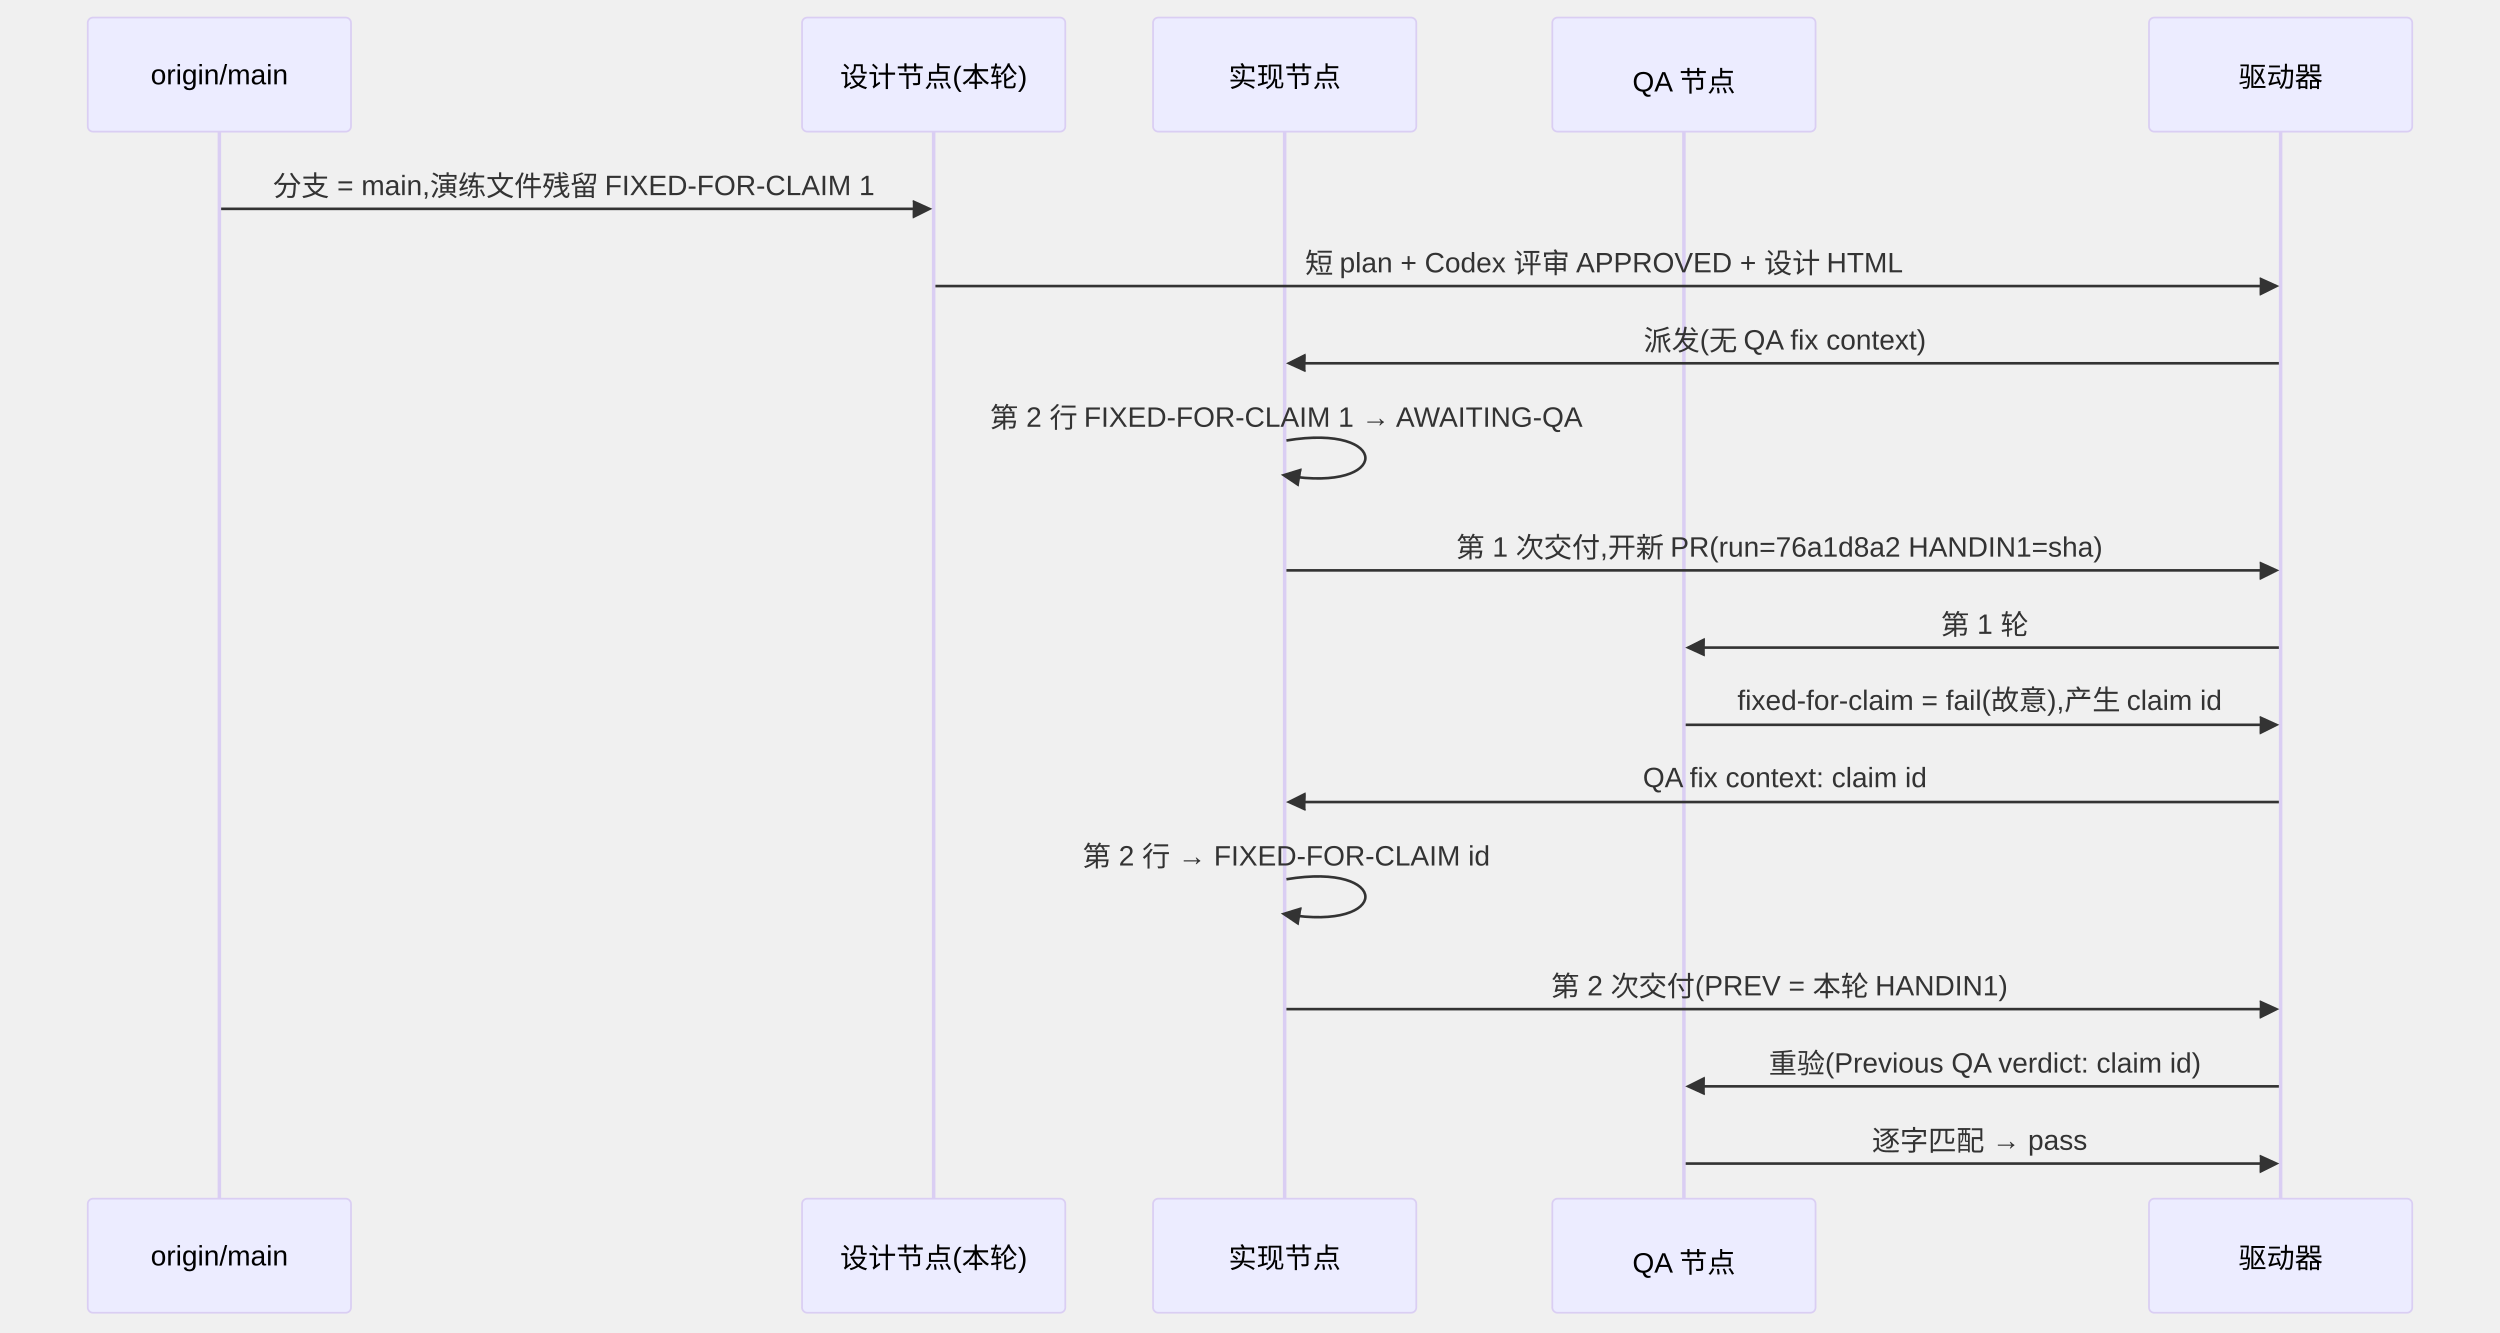
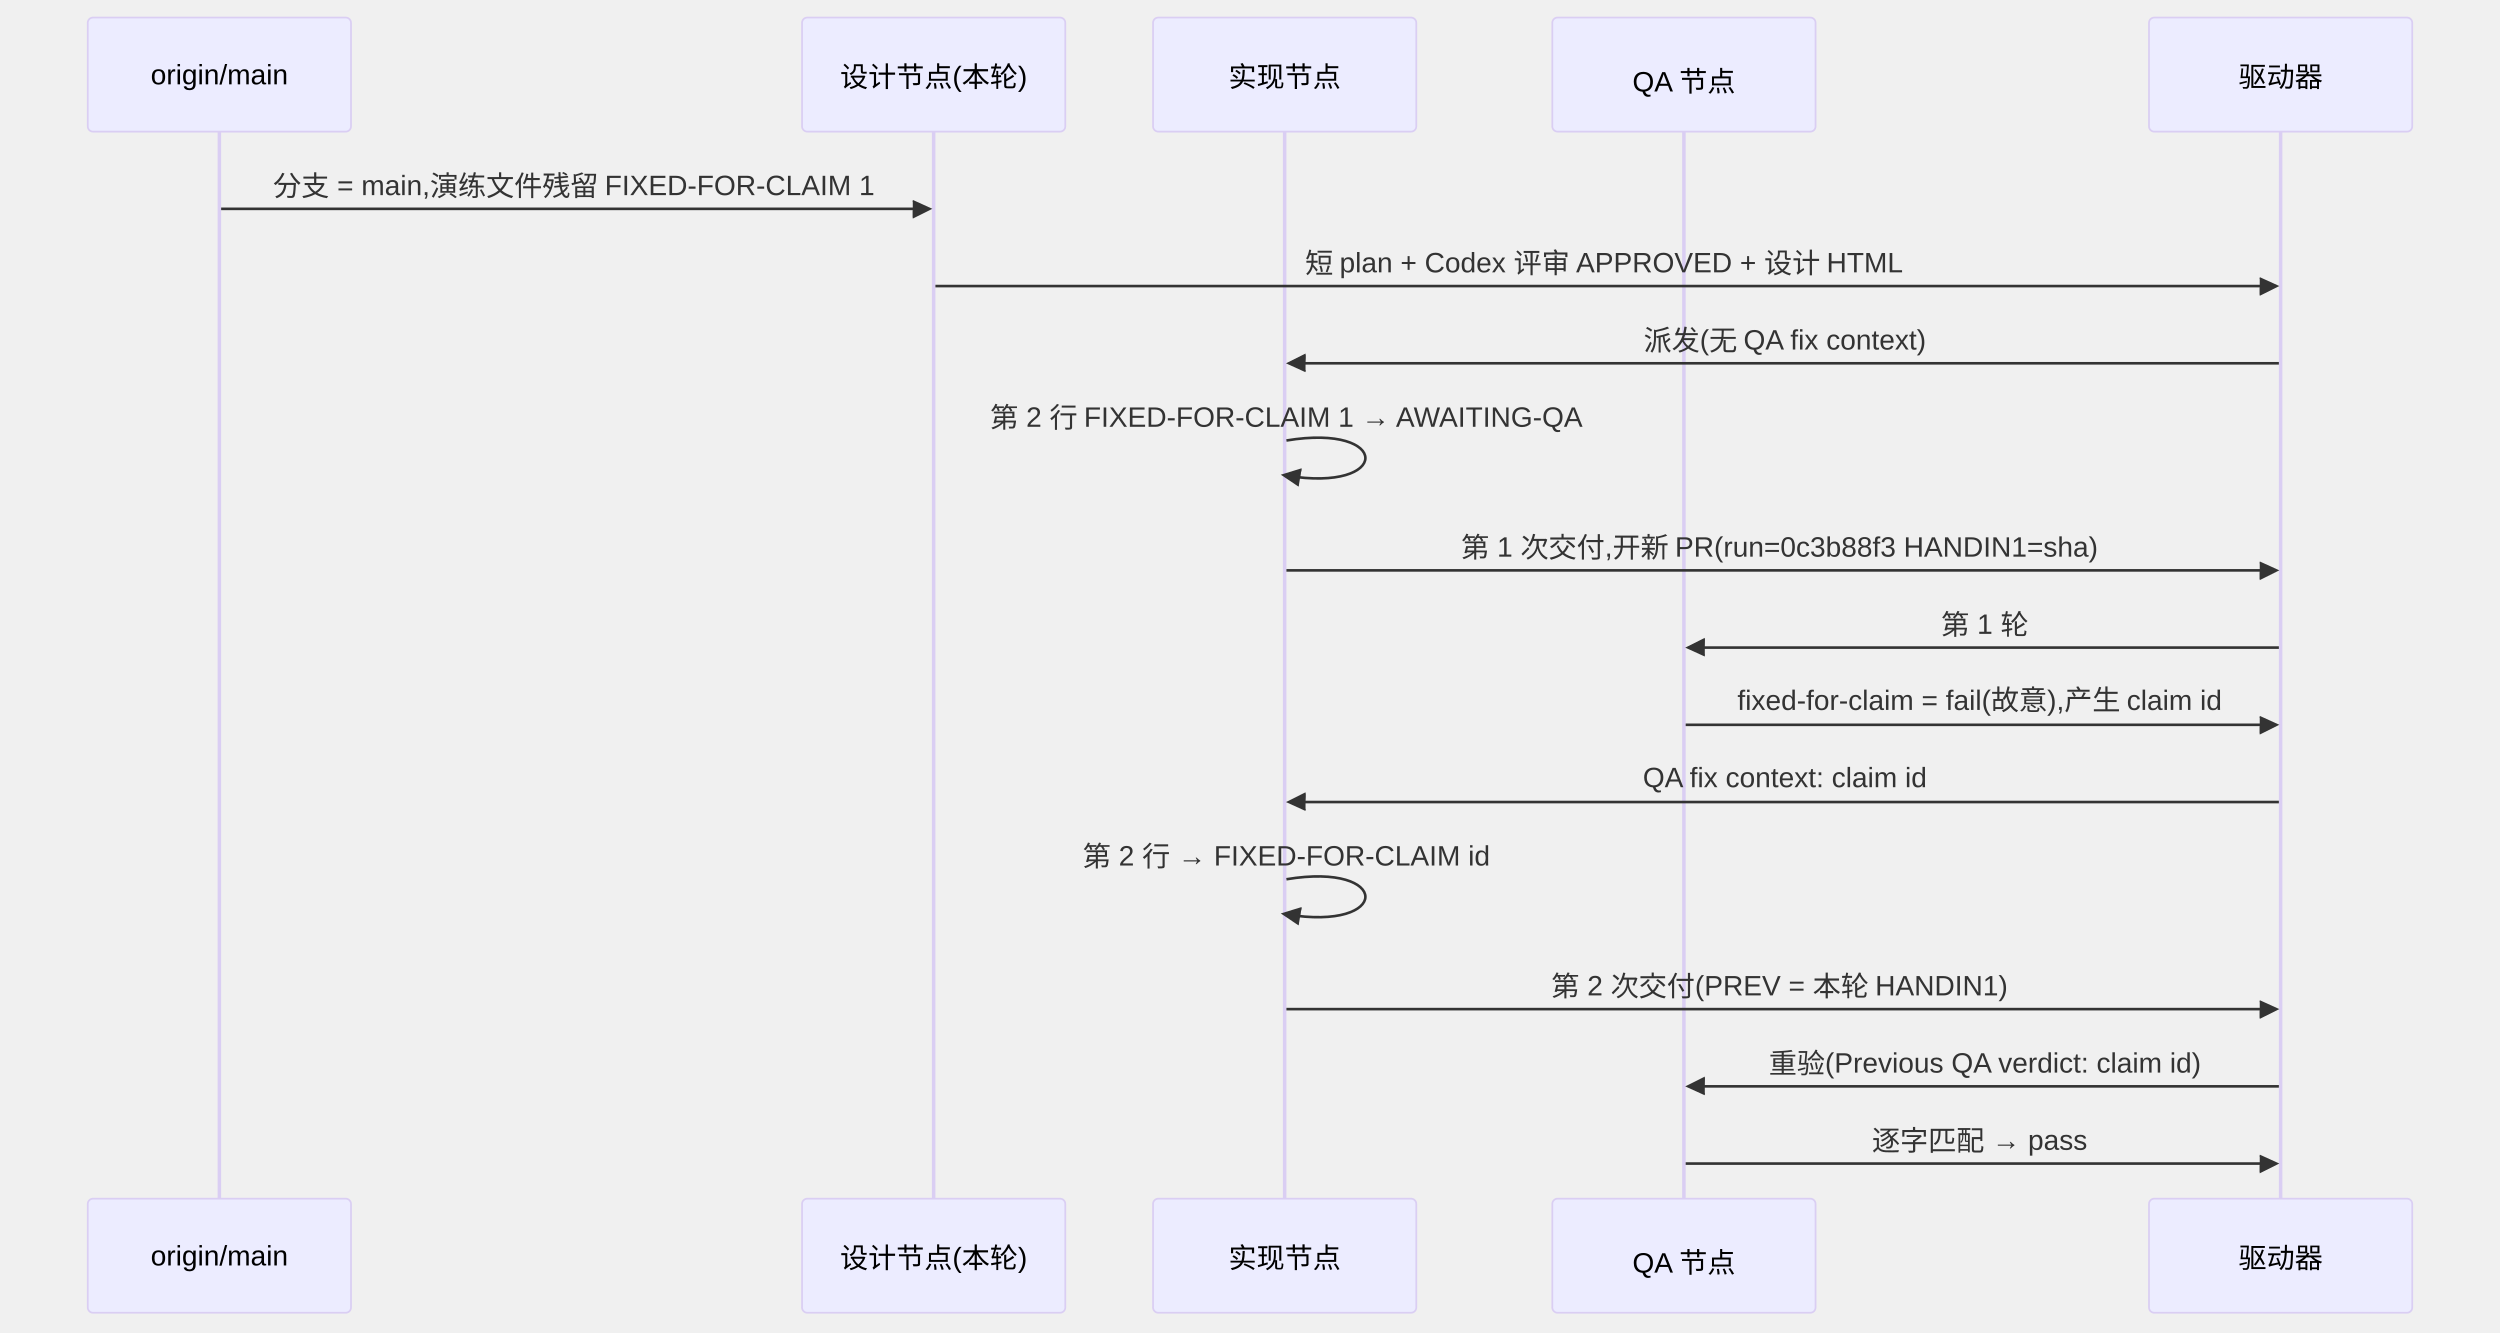
<svg xmlns="http://www.w3.org/2000/svg" id="FLY-3150-d1" width="100%" style="max-width: 1424.5px; background-color: white;" viewBox="-50 -10 1424.5 759" role="graphics-document document" aria-roledescription="sequence">
  <g>
    <rect x="1174.5" y="673" fill="#eaeaea" stroke="#666" width="150" height="65" name="D" rx="3" ry="3" class="actor actor-bottom" />
    <text x="1249.5" y="705.5" dominant-baseline="central" alignment-baseline="central" class="actor actor-box" style="text-anchor: middle; font-size: 16px; font-weight: 400;">
      <tspan x="1249.5" dy="0">驱动器</tspan>
    </text>
  </g>
  <g>
    <rect x="834.5" y="673" fill="#eaeaea" stroke="#666" width="150" height="65" name="Q" rx="3" ry="3" class="actor actor-bottom" />
    <text x="909.5" y="705.5" dominant-baseline="central" alignment-baseline="central" class="actor actor-box" style="text-anchor: middle; font-size: 16px; font-weight: 400;">
      <tspan x="909.5" dy="0">QA 节点</tspan>
    </text>
  </g>
  <g>
    <rect x="607" y="673" fill="#eaeaea" stroke="#666" width="150" height="65" name="I" rx="3" ry="3" class="actor actor-bottom" />
    <text x="682" y="705.5" dominant-baseline="central" alignment-baseline="central" class="actor actor-box" style="text-anchor: middle; font-size: 16px; font-weight: 400;">
      <tspan x="682" dy="0">实现节点</tspan>
    </text>
  </g>
  <g>
    <rect x="407" y="673" fill="#eaeaea" stroke="#666" width="150" height="65" name="S" rx="3" ry="3" class="actor actor-bottom" />
    <text x="482" y="705.5" dominant-baseline="central" alignment-baseline="central" class="actor actor-box" style="text-anchor: middle; font-size: 16px; font-weight: 400;">
      <tspan x="482" dy="0">设计节点(本轮)</tspan>
    </text>
  </g>
  <g>
    <rect x="0" y="673" fill="#eaeaea" stroke="#666" width="150" height="65" name="M" rx="3" ry="3" class="actor actor-bottom" />
    <text x="75" y="705.5" dominant-baseline="central" alignment-baseline="central" class="actor actor-box" style="text-anchor: middle; font-size: 16px; font-weight: 400;">
      <tspan x="75" dy="0">origin/main</tspan>
    </text>
  </g>
  <g>
    <line id="actor4" x1="1249.5" y1="65" x2="1249.5" y2="673" class="actor-line 200" stroke-width="0.5px" stroke="#999" name="D" />
    <g id="root-4">
      <rect x="1174.5" y="0" fill="#eaeaea" stroke="#666" width="150" height="65" name="D" rx="3" ry="3" class="actor actor-top" />
      <text x="1249.5" y="32.5" dominant-baseline="central" alignment-baseline="central" class="actor actor-box" style="text-anchor: middle; font-size: 16px; font-weight: 400;">
        <tspan x="1249.5" dy="0">驱动器</tspan>
      </text>
    </g>
  </g>
  <g>
    <line id="actor3" x1="909.5" y1="65" x2="909.5" y2="673" class="actor-line 200" stroke-width="0.5px" stroke="#999" name="Q" />
    <g id="root-3">
      <rect x="834.5" y="0" fill="#eaeaea" stroke="#666" width="150" height="65" name="Q" rx="3" ry="3" class="actor actor-top" />
      <text x="909.5" y="32.5" dominant-baseline="central" alignment-baseline="central" class="actor actor-box" style="text-anchor: middle; font-size: 16px; font-weight: 400;">
        <tspan x="909.5" dy="0">QA 节点</tspan>
      </text>
    </g>
  </g>
  <g>
    <line id="actor2" x1="682" y1="65" x2="682" y2="673" class="actor-line 200" stroke-width="0.5px" stroke="#999" name="I" />
    <g id="root-2">
      <rect x="607" y="0" fill="#eaeaea" stroke="#666" width="150" height="65" name="I" rx="3" ry="3" class="actor actor-top" />
      <text x="682" y="32.5" dominant-baseline="central" alignment-baseline="central" class="actor actor-box" style="text-anchor: middle; font-size: 16px; font-weight: 400;">
        <tspan x="682" dy="0">实现节点</tspan>
      </text>
    </g>
  </g>
  <g>
    <line id="actor1" x1="482" y1="65" x2="482" y2="673" class="actor-line 200" stroke-width="0.5px" stroke="#999" name="S" />
    <g id="root-1">
      <rect x="407" y="0" fill="#eaeaea" stroke="#666" width="150" height="65" name="S" rx="3" ry="3" class="actor actor-top" />
      <text x="482" y="32.5" dominant-baseline="central" alignment-baseline="central" class="actor actor-box" style="text-anchor: middle; font-size: 16px; font-weight: 400;">
        <tspan x="482" dy="0">设计节点(本轮)</tspan>
      </text>
    </g>
  </g>
  <g>
    <line id="actor0" x1="75" y1="65" x2="75" y2="673" class="actor-line 200" stroke-width="0.5px" stroke="#999" name="M" />
    <g id="root-0">
      <rect x="0" y="0" fill="#eaeaea" stroke="#666" width="150" height="65" name="M" rx="3" ry="3" class="actor actor-top" />
      <text x="75" y="32.5" dominant-baseline="central" alignment-baseline="central" class="actor actor-box" style="text-anchor: middle; font-size: 16px; font-weight: 400;">
        <tspan x="75" dy="0">origin/main</tspan>
      </text>
    </g>
  </g>
  <style>#FLY-3150-d1{font-family:"trebuchet ms",verdana,arial,sans-serif;font-size:16px;fill:#333;}@keyframes edge-animation-frame{from{stroke-dashoffset:0;}}@keyframes dash{to{stroke-dashoffset:0;}}#FLY-3150-d1 .edge-animation-slow{stroke-dasharray:9,5!important;stroke-dashoffset:900;animation:dash 50s linear infinite;stroke-linecap:round;}#FLY-3150-d1 .edge-animation-fast{stroke-dasharray:9,5!important;stroke-dashoffset:900;animation:dash 20s linear infinite;stroke-linecap:round;}#FLY-3150-d1 .error-icon{fill:#552222;}#FLY-3150-d1 .error-text{fill:#552222;stroke:#552222;}#FLY-3150-d1 .edge-thickness-normal{stroke-width:1px;}#FLY-3150-d1 .edge-thickness-thick{stroke-width:3.5px;}#FLY-3150-d1 .edge-pattern-solid{stroke-dasharray:0;}#FLY-3150-d1 .edge-thickness-invisible{stroke-width:0;fill:none;}#FLY-3150-d1 .edge-pattern-dashed{stroke-dasharray:3;}#FLY-3150-d1 .edge-pattern-dotted{stroke-dasharray:2;}#FLY-3150-d1 .marker{fill:#333333;stroke:#333333;}#FLY-3150-d1 .marker.cross{stroke:#333333;}#FLY-3150-d1 svg{font-family:"trebuchet ms",verdana,arial,sans-serif;font-size:16px;}#FLY-3150-d1 p{margin:0;}#FLY-3150-d1 .actor{stroke:hsl(259.626, 59.777%, 87.902%);fill:#ECECFF;}#FLY-3150-d1 text.actor&gt;tspan{fill:black;stroke:none;}#FLY-3150-d1 .actor-line{stroke:hsl(259.626, 59.777%, 87.902%);}#FLY-3150-d1 .innerArc{stroke-width:1.5;stroke-dasharray:none;}#FLY-3150-d1 .messageLine0{stroke-width:1.5;stroke-dasharray:none;stroke:#333;}#FLY-3150-d1 .messageLine1{stroke-width:1.5;stroke-dasharray:2,2;stroke:#333;}#FLY-3150-d1 #arrowhead path{fill:#333;stroke:#333;}#FLY-3150-d1 .sequenceNumber{fill:white;}#FLY-3150-d1 #sequencenumber{fill:#333;}#FLY-3150-d1 #crosshead path{fill:#333;stroke:#333;}#FLY-3150-d1 .messageText{fill:#333;stroke:none;}#FLY-3150-d1 .labelBox{stroke:hsl(259.626, 59.777%, 87.902%);fill:#ECECFF;}#FLY-3150-d1 .labelText,#FLY-3150-d1 .labelText&gt;tspan{fill:black;stroke:none;}#FLY-3150-d1 .loopText,#FLY-3150-d1 .loopText&gt;tspan{fill:black;stroke:none;}#FLY-3150-d1 .loopLine{stroke-width:2px;stroke-dasharray:2,2;stroke:hsl(259.626, 59.777%, 87.902%);fill:hsl(259.626, 59.777%, 87.902%);}#FLY-3150-d1 .note{stroke:#aaaa33;fill:#fff5ad;}#FLY-3150-d1 .noteText,#FLY-3150-d1 .noteText&gt;tspan{fill:black;stroke:none;}#FLY-3150-d1 .activation0{fill:#f4f4f4;stroke:#666;}#FLY-3150-d1 .activation1{fill:#f4f4f4;stroke:#666;}#FLY-3150-d1 .activation2{fill:#f4f4f4;stroke:#666;}#FLY-3150-d1 .actorPopupMenu{position:absolute;}#FLY-3150-d1 .actorPopupMenuPanel{position:absolute;fill:#ECECFF;box-shadow:0px 8px 16px 0px rgba(0,0,0,0.2);filter:drop-shadow(3px 5px 2px rgb(0 0 0 / 0.4));}#FLY-3150-d1 .actor-man line{stroke:hsl(259.626, 59.777%, 87.902%);fill:#ECECFF;}#FLY-3150-d1 .actor-man circle,#FLY-3150-d1 line{stroke:hsl(259.626, 59.777%, 87.902%);fill:#ECECFF;stroke-width:2px;}#FLY-3150-d1 :root{--mermaid-font-family:"trebuchet ms",verdana,arial,sans-serif;}</style>
  <g />
  <defs>
    <symbol id="computer" width="24" height="24">
      <path transform="scale(.5)" d="M2 2v13h20v-13h-20zm18 11h-16v-9h16v9zm-10.228 6l.466-1h3.524l.467 1h-4.457zm14.228 3h-24l2-6h2.104l-1.33 4h18.45l-1.297-4h2.073l2 6zm-5-10h-14v-7h14v7z" />
    </symbol>
  </defs>
  <defs>
    <symbol id="database" fill-rule="evenodd" clip-rule="evenodd">
      <path transform="scale(.5)" d="M12.258.001l.256.004.255.005.253.008.251.01.249.012.247.015.246.016.242.019.241.02.239.023.236.024.233.027.231.028.229.031.225.032.223.034.22.036.217.038.214.04.211.041.208.043.205.045.201.046.198.048.194.05.191.051.187.053.183.054.18.056.175.057.172.059.168.06.163.061.16.063.155.064.15.066.074.033.073.033.071.034.07.034.069.035.068.035.067.035.066.035.064.036.064.036.062.036.06.036.06.037.058.037.058.037.055.038.055.038.053.038.052.038.051.039.05.039.048.039.047.039.045.04.044.04.043.04.041.04.04.041.039.041.037.041.036.041.034.041.033.042.032.042.03.042.029.042.027.042.026.043.024.043.023.043.021.043.02.043.018.044.017.043.015.044.013.044.012.044.011.045.009.044.007.045.006.045.004.045.002.045.001.045v17l-.001.045-.002.045-.004.045-.006.045-.007.045-.009.044-.011.045-.012.044-.013.044-.015.044-.017.043-.018.044-.02.043-.021.043-.023.043-.024.043-.026.043-.027.042-.029.042-.03.042-.032.042-.033.042-.034.041-.036.041-.037.041-.039.041-.04.041-.041.04-.043.04-.044.04-.045.04-.047.039-.048.039-.05.039-.051.039-.052.038-.053.038-.055.038-.055.038-.058.037-.058.037-.06.037-.06.036-.062.036-.064.036-.064.036-.066.035-.067.035-.068.035-.069.035-.07.034-.071.034-.073.033-.074.033-.15.066-.155.064-.16.063-.163.061-.168.06-.172.059-.175.057-.18.056-.183.054-.187.053-.191.051-.194.05-.198.048-.201.046-.205.045-.208.043-.211.041-.214.04-.217.038-.22.036-.223.034-.225.032-.229.031-.231.028-.233.027-.236.024-.239.023-.241.02-.242.019-.246.016-.247.015-.249.012-.251.01-.253.008-.255.005-.256.004-.258.001-.258-.001-.256-.004-.255-.005-.253-.008-.251-.01-.249-.012-.247-.015-.245-.016-.243-.019-.241-.02-.238-.023-.236-.024-.234-.027-.231-.028-.228-.031-.226-.032-.223-.034-.22-.036-.217-.038-.214-.04-.211-.041-.208-.043-.204-.045-.201-.046-.198-.048-.195-.05-.19-.051-.187-.053-.184-.054-.179-.056-.176-.057-.172-.059-.167-.06-.164-.061-.159-.063-.155-.064-.151-.066-.074-.033-.072-.033-.072-.034-.07-.034-.069-.035-.068-.035-.067-.035-.066-.035-.064-.036-.063-.036-.062-.036-.061-.036-.06-.037-.058-.037-.057-.037-.056-.038-.055-.038-.053-.038-.052-.038-.051-.039-.049-.039-.049-.039-.046-.039-.046-.04-.044-.04-.043-.04-.041-.04-.04-.041-.039-.041-.037-.041-.036-.041-.034-.041-.033-.042-.032-.042-.03-.042-.029-.042-.027-.042-.026-.043-.024-.043-.023-.043-.021-.043-.02-.043-.018-.044-.017-.043-.015-.044-.013-.044-.012-.044-.011-.045-.009-.044-.007-.045-.006-.045-.004-.045-.002-.045-.001-.045v-17l.001-.045.002-.045.004-.045.006-.045.007-.045.009-.044.011-.045.012-.044.013-.044.015-.044.017-.043.018-.044.02-.043.021-.043.023-.043.024-.043.026-.043.027-.042.029-.042.03-.042.032-.042.033-.042.034-.041.036-.041.037-.041.039-.041.04-.041.041-.04.043-.04.044-.04.046-.04.046-.039.049-.039.049-.039.051-.039.052-.038.053-.038.055-.038.056-.038.057-.037.058-.037.06-.037.061-.036.062-.036.063-.036.064-.036.066-.035.067-.035.068-.035.069-.035.07-.034.072-.034.072-.033.074-.033.151-.066.155-.064.159-.063.164-.061.167-.06.172-.059.176-.057.179-.056.184-.054.187-.053.19-.051.195-.05.198-.048.201-.046.204-.045.208-.043.211-.041.214-.04.217-.038.22-.036.223-.034.226-.032.228-.031.231-.028.234-.027.236-.024.238-.023.241-.02.243-.019.245-.016.247-.015.249-.012.251-.01.253-.008.255-.005.256-.004.258-.001.258.001zm-9.258 20.499v.01l.001.021.003.021.004.022.005.021.006.022.007.022.009.023.01.022.011.023.012.023.013.023.015.023.016.024.017.023.018.024.019.024.021.024.022.025.023.024.024.025.052.049.056.05.061.051.066.051.07.051.075.051.079.052.084.052.088.052.092.052.097.052.102.051.105.052.11.052.114.051.119.051.123.051.127.05.131.05.135.05.139.048.144.049.147.047.152.047.155.047.16.045.163.045.167.043.171.043.176.041.178.041.183.039.187.039.19.037.194.035.197.035.202.033.204.031.209.03.212.029.216.027.219.025.222.024.226.021.23.02.233.018.236.016.24.015.243.012.246.01.249.008.253.005.256.004.259.001.26-.001.257-.004.254-.005.25-.008.247-.011.244-.012.241-.014.237-.016.233-.018.231-.021.226-.021.224-.024.22-.026.216-.027.212-.028.21-.031.205-.031.202-.034.198-.034.194-.036.191-.037.187-.039.183-.04.179-.04.175-.042.172-.043.168-.044.163-.045.16-.046.155-.046.152-.047.148-.048.143-.049.139-.049.136-.05.131-.05.126-.05.123-.051.118-.052.114-.051.11-.052.106-.052.101-.052.096-.052.092-.052.088-.053.083-.051.079-.052.074-.052.07-.051.065-.051.06-.051.056-.05.051-.05.023-.024.023-.025.021-.024.02-.024.019-.024.018-.024.017-.024.015-.023.014-.024.013-.023.012-.023.01-.023.01-.022.008-.022.006-.022.006-.022.004-.022.004-.021.001-.021.001-.021v-4.127l-.077.055-.08.053-.083.054-.085.053-.087.052-.09.052-.093.051-.095.05-.097.05-.1.049-.102.049-.105.048-.106.047-.109.047-.111.046-.114.045-.115.045-.118.044-.12.043-.122.042-.124.042-.126.041-.128.04-.13.04-.132.038-.134.038-.135.037-.138.037-.139.035-.142.035-.143.034-.144.033-.147.032-.148.031-.15.03-.151.03-.153.029-.154.027-.156.027-.158.026-.159.025-.161.024-.162.023-.163.022-.165.021-.166.02-.167.019-.169.018-.169.017-.171.016-.173.015-.173.014-.175.013-.175.012-.177.011-.178.01-.179.008-.179.008-.181.006-.182.005-.182.004-.184.003-.184.002h-.37l-.184-.002-.184-.003-.182-.004-.182-.005-.181-.006-.179-.008-.179-.008-.178-.01-.176-.011-.176-.012-.175-.013-.173-.014-.172-.015-.171-.016-.17-.017-.169-.018-.167-.019-.166-.02-.165-.021-.163-.022-.162-.023-.161-.024-.159-.025-.157-.026-.156-.027-.155-.027-.153-.029-.151-.03-.15-.03-.148-.031-.146-.032-.145-.033-.143-.034-.141-.035-.14-.035-.137-.037-.136-.037-.134-.038-.132-.038-.13-.04-.128-.04-.126-.041-.124-.042-.122-.042-.12-.044-.117-.043-.116-.045-.113-.045-.112-.046-.109-.047-.106-.047-.105-.048-.102-.049-.1-.049-.097-.05-.095-.05-.093-.052-.09-.051-.087-.052-.085-.053-.083-.054-.08-.054-.077-.054v4.127zm0-5.654v.011l.001.021.003.021.004.021.005.022.006.022.007.022.009.022.01.022.011.023.012.023.013.023.015.024.016.023.017.024.018.024.019.024.021.024.022.024.023.025.024.024.052.05.056.05.061.05.066.051.07.051.075.052.079.051.084.052.088.052.092.052.097.052.102.052.105.052.11.051.114.051.119.052.123.05.127.051.131.05.135.049.139.049.144.048.147.048.152.047.155.046.16.045.163.045.167.044.171.042.176.042.178.04.183.04.187.038.19.037.194.036.197.034.202.033.204.032.209.03.212.028.216.027.219.025.222.024.226.022.23.02.233.018.236.016.24.014.243.012.246.01.249.008.253.006.256.003.259.001.26-.001.257-.003.254-.006.25-.008.247-.01.244-.012.241-.015.237-.016.233-.018.231-.02.226-.022.224-.024.22-.025.216-.027.212-.029.21-.03.205-.032.202-.033.198-.035.194-.036.191-.037.187-.039.183-.039.179-.041.175-.042.172-.043.168-.044.163-.045.16-.045.155-.047.152-.047.148-.048.143-.048.139-.05.136-.049.131-.05.126-.051.123-.051.118-.051.114-.052.11-.052.106-.052.101-.052.096-.052.092-.052.088-.052.083-.052.079-.052.074-.051.07-.052.065-.051.06-.05.056-.051.051-.049.023-.025.023-.024.021-.025.02-.024.019-.024.018-.024.017-.024.015-.023.014-.023.013-.024.012-.022.01-.023.01-.023.008-.022.006-.022.006-.022.004-.021.004-.022.001-.021.001-.021v-4.139l-.077.054-.08.054-.083.054-.085.052-.087.053-.09.051-.093.051-.095.051-.097.05-.1.049-.102.049-.105.048-.106.047-.109.047-.111.046-.114.045-.115.044-.118.044-.12.044-.122.042-.124.042-.126.041-.128.04-.13.039-.132.039-.134.038-.135.037-.138.036-.139.036-.142.035-.143.033-.144.033-.147.033-.148.031-.15.03-.151.03-.153.028-.154.028-.156.027-.158.026-.159.025-.161.024-.162.023-.163.022-.165.021-.166.02-.167.019-.169.018-.169.017-.171.016-.173.015-.173.014-.175.013-.175.012-.177.011-.178.009-.179.009-.179.007-.181.007-.182.005-.182.004-.184.003-.184.002h-.37l-.184-.002-.184-.003-.182-.004-.182-.005-.181-.007-.179-.007-.179-.009-.178-.009-.176-.011-.176-.012-.175-.013-.173-.014-.172-.015-.171-.016-.17-.017-.169-.018-.167-.019-.166-.02-.165-.021-.163-.022-.162-.023-.161-.024-.159-.025-.157-.026-.156-.027-.155-.028-.153-.028-.151-.03-.15-.03-.148-.031-.146-.033-.145-.033-.143-.033-.141-.035-.14-.036-.137-.036-.136-.037-.134-.038-.132-.039-.13-.039-.128-.04-.126-.041-.124-.042-.122-.043-.12-.043-.117-.044-.116-.044-.113-.046-.112-.046-.109-.046-.106-.047-.105-.048-.102-.049-.1-.049-.097-.05-.095-.051-.093-.051-.09-.051-.087-.053-.085-.052-.083-.054-.08-.054-.077-.054v4.139zm0-5.666v.011l.001.02.003.022.004.021.005.022.006.021.007.022.009.023.01.022.011.023.012.023.013.023.015.023.016.024.017.024.018.023.019.024.021.025.022.024.023.024.024.025.052.05.056.05.061.05.066.051.07.051.075.052.079.051.084.052.088.052.092.052.097.052.102.052.105.051.11.052.114.051.119.051.123.051.127.05.131.05.135.05.139.049.144.048.147.048.152.047.155.046.16.045.163.045.167.043.171.043.176.042.178.04.183.04.187.038.19.037.194.036.197.034.202.033.204.032.209.03.212.028.216.027.219.025.222.024.226.021.23.02.233.018.236.017.24.014.243.012.246.01.249.008.253.006.256.003.259.001.26-.001.257-.003.254-.006.25-.008.247-.01.244-.013.241-.014.237-.016.233-.018.231-.02.226-.022.224-.024.22-.025.216-.027.212-.029.21-.03.205-.032.202-.033.198-.035.194-.036.191-.037.187-.039.183-.039.179-.041.175-.042.172-.043.168-.044.163-.045.16-.045.155-.047.152-.047.148-.048.143-.049.139-.049.136-.049.131-.051.126-.05.123-.051.118-.052.114-.051.11-.052.106-.052.101-.052.096-.052.092-.052.088-.052.083-.052.079-.052.074-.052.07-.051.065-.051.06-.051.056-.05.051-.049.023-.025.023-.025.021-.024.02-.024.019-.024.018-.024.017-.024.015-.023.014-.024.013-.023.012-.023.01-.022.01-.023.008-.022.006-.022.006-.022.004-.022.004-.021.001-.021.001-.021v-4.153l-.077.054-.08.054-.083.053-.085.053-.087.053-.09.051-.093.051-.095.051-.097.05-.1.049-.102.048-.105.048-.106.048-.109.046-.111.046-.114.046-.115.044-.118.044-.12.043-.122.043-.124.042-.126.041-.128.04-.13.039-.132.039-.134.038-.135.037-.138.036-.139.036-.142.034-.143.034-.144.033-.147.032-.148.032-.15.03-.151.03-.153.028-.154.028-.156.027-.158.026-.159.024-.161.024-.162.023-.163.023-.165.021-.166.02-.167.019-.169.018-.169.017-.171.016-.173.015-.173.014-.175.013-.175.012-.177.01-.178.01-.179.009-.179.007-.181.006-.182.006-.182.004-.184.003-.184.001-.185.001-.185-.001-.184-.001-.184-.003-.182-.004-.182-.006-.181-.006-.179-.007-.179-.009-.178-.01-.176-.01-.176-.012-.175-.013-.173-.014-.172-.015-.171-.016-.17-.017-.169-.018-.167-.019-.166-.02-.165-.021-.163-.023-.162-.023-.161-.024-.159-.024-.157-.026-.156-.027-.155-.028-.153-.028-.151-.03-.15-.03-.148-.032-.146-.032-.145-.033-.143-.034-.141-.034-.14-.036-.137-.036-.136-.037-.134-.038-.132-.039-.13-.039-.128-.041-.126-.041-.124-.041-.122-.043-.12-.043-.117-.044-.116-.044-.113-.046-.112-.046-.109-.046-.106-.048-.105-.048-.102-.048-.1-.05-.097-.049-.095-.051-.093-.051-.09-.052-.087-.052-.085-.053-.083-.053-.08-.054-.077-.054v4.153zm8.74-8.179l-.257.004-.254.005-.25.008-.247.011-.244.012-.241.014-.237.016-.233.018-.231.021-.226.022-.224.023-.22.026-.216.027-.212.028-.21.031-.205.032-.202.033-.198.034-.194.036-.191.038-.187.038-.183.04-.179.041-.175.042-.172.043-.168.043-.163.045-.16.046-.155.046-.152.048-.148.048-.143.048-.139.049-.136.05-.131.05-.126.051-.123.051-.118.051-.114.052-.11.052-.106.052-.101.052-.096.052-.092.052-.088.052-.083.052-.079.052-.074.051-.07.052-.065.051-.06.05-.056.05-.051.05-.023.025-.023.024-.021.024-.02.025-.019.024-.018.024-.017.023-.015.024-.014.023-.013.023-.012.023-.01.023-.01.022-.008.022-.006.023-.006.021-.004.022-.004.021-.001.021-.001.021.001.021.001.021.004.021.004.022.006.021.006.023.008.022.01.022.01.023.012.023.013.023.014.023.015.024.017.023.018.024.019.024.02.025.021.024.023.024.023.025.051.05.056.05.06.05.065.051.07.052.074.051.079.052.083.052.088.052.092.052.096.052.101.052.106.052.11.052.114.052.118.051.123.051.126.051.131.05.136.05.139.049.143.048.148.048.152.048.155.046.16.046.163.045.168.043.172.043.175.042.179.041.183.04.187.038.191.038.194.036.198.034.202.033.205.032.21.031.212.028.216.027.22.026.224.023.226.022.231.021.233.018.237.016.241.014.244.012.247.011.25.008.254.005.257.004.26.001.26-.001.257-.004.254-.005.25-.008.247-.011.244-.012.241-.014.237-.016.233-.018.231-.021.226-.022.224-.023.22-.026.216-.027.212-.028.21-.031.205-.032.202-.033.198-.034.194-.036.191-.038.187-.038.183-.04.179-.041.175-.042.172-.043.168-.043.163-.045.16-.046.155-.046.152-.048.148-.048.143-.048.139-.049.136-.05.131-.05.126-.051.123-.051.118-.051.114-.052.11-.052.106-.052.101-.052.096-.052.092-.052.088-.052.083-.052.079-.052.074-.051.07-.052.065-.051.06-.05.056-.05.051-.05.023-.025.023-.024.021-.024.02-.025.019-.024.018-.024.017-.023.015-.024.014-.023.013-.023.012-.023.01-.023.01-.022.008-.022.006-.023.006-.021.004-.022.004-.021.001-.021.001-.021-.001-.021-.001-.021-.004-.021-.004-.022-.006-.021-.006-.023-.008-.022-.01-.022-.01-.023-.012-.023-.013-.023-.014-.023-.015-.024-.017-.023-.018-.024-.019-.024-.02-.025-.021-.024-.023-.024-.023-.025-.051-.05-.056-.05-.06-.05-.065-.051-.07-.052-.074-.051-.079-.052-.083-.052-.088-.052-.092-.052-.096-.052-.101-.052-.106-.052-.11-.052-.114-.052-.118-.051-.123-.051-.126-.051-.131-.05-.136-.05-.139-.049-.143-.048-.148-.048-.152-.048-.155-.046-.16-.046-.163-.045-.168-.043-.172-.043-.175-.042-.179-.041-.183-.04-.187-.038-.191-.038-.194-.036-.198-.034-.202-.033-.205-.032-.21-.031-.212-.028-.216-.027-.22-.026-.224-.023-.226-.022-.231-.021-.233-.018-.237-.016-.241-.014-.244-.012-.247-.011-.25-.008-.254-.005-.257-.004-.26-.001-.26.001z" />
    </symbol>
  </defs>
  <defs>
    <symbol id="clock" width="24" height="24">
      <path transform="scale(.5)" d="M12 2c5.514 0 10 4.486 10 10s-4.486 10-10 10-10-4.486-10-10 4.486-10 10-10zm0-2c-6.627 0-12 5.373-12 12s5.373 12 12 12 12-5.373 12-12-5.373-12-12-12zm5.848 12.459c.202.038.202.333.001.372-1.907.361-6.045 1.111-6.547 1.111-.719 0-1.301-.582-1.301-1.301 0-.512.77-5.447 1.125-7.445.034-.192.312-.181.343.014l.985 6.238 5.394 1.011z" />
    </symbol>
  </defs>
  <defs>
    <marker id="arrowhead" refX="7.9" refY="5" markerUnits="userSpaceOnUse" markerWidth="12" markerHeight="12" orient="auto-start-reverse">
      <path d="M -1 0 L 10 5 L 0 10 z" />
    </marker>
  </defs>
  <defs>
    <marker id="crosshead" markerWidth="15" markerHeight="8" orient="auto" refX="4" refY="4.5">
      <path fill="none" stroke="#000000" stroke-width="1pt" d="M 1,2 L 6,7 M 6,2 L 1,7" style="stroke-dasharray: 0, 0;" />
    </marker>
  </defs>
  <defs>
    <marker id="filled-head" refX="15.5" refY="7" markerWidth="20" markerHeight="28" orient="auto">
      <path d="M 18,7 L9,13 L14,7 L9,1 Z" />
    </marker>
  </defs>
  <defs>
    <marker id="sequencenumber" refX="15" refY="15" markerWidth="60" markerHeight="40" orient="auto">
      <circle cx="15" cy="15" r="6" />
    </marker>
  </defs>
  <text x="277" y="80" text-anchor="middle" dominant-baseline="middle" alignment-baseline="middle" class="messageText" dy="1em" style="font-size: 16px; font-weight: 400;">分支 = main,演练文件残留 FIXED-FOR-CLAIM 1</text>
  <line x1="76" y1="109" x2="478" y2="109" class="messageLine0" stroke-width="2" stroke="none" marker-end="url(#arrowhead)" style="fill: none;" />
  <text x="864" y="124" text-anchor="middle" dominant-baseline="middle" alignment-baseline="middle" class="messageText" dy="1em" style="font-size: 16px; font-weight: 400;">短 plan + Codex 评审 APPROVED + 设计 HTML</text>
  <line x1="483" y1="153" x2="1245.5" y2="153" class="messageLine0" stroke-width="2" stroke="none" marker-end="url(#arrowhead)" style="fill: none;" />
  <text x="967" y="168" text-anchor="middle" dominant-baseline="middle" alignment-baseline="middle" class="messageText" dy="1em" style="font-size: 16px; font-weight: 400;">派发(无 QA fix context)</text>
  <line x1="1248.5" y1="197" x2="686" y2="197" class="messageLine0" stroke-width="2" stroke="none" marker-end="url(#arrowhead)" style="fill: none;" />
  <text x="683" y="212" text-anchor="middle" dominant-baseline="middle" alignment-baseline="middle" class="messageText" dy="1em" style="font-size: 16px; font-weight: 400;">第 2 行 FIXED-FOR-CLAIM 1 → AWAITING-QA</text>
  <path d="M 683,241 C 743,231 743,271 683,261" class="messageLine0" stroke-width="2" stroke="none" marker-end="url(#arrowhead)" style="fill: none;" />
-   <text x="964" y="286" text-anchor="middle" dominant-baseline="middle" alignment-baseline="middle" class="messageText" dy="1em" style="font-size: 16px; font-weight: 400;">第 1 次交付,开新 PR(run=76a1d8a2 HANDIN1=sha)</text>
+   <text x="964" y="286" text-anchor="middle" dominant-baseline="middle" alignment-baseline="middle" class="messageText" dy="1em" style="font-size: 16px; font-weight: 400;">第 1 次交付,开新 PR(run=0c3b88f3 HANDIN1=sha)</text>
  <line x1="683" y1="315" x2="1245.5" y2="315" class="messageLine0" stroke-width="2" stroke="none" marker-end="url(#arrowhead)" style="fill: none;" />
  <text x="1081" y="330" text-anchor="middle" dominant-baseline="middle" alignment-baseline="middle" class="messageText" dy="1em" style="font-size: 16px; font-weight: 400;">第 1 轮</text>
  <line x1="1248.5" y1="359" x2="913.5" y2="359" class="messageLine0" stroke-width="2" stroke="none" marker-end="url(#arrowhead)" style="fill: none;" />
  <text x="1078" y="374" text-anchor="middle" dominant-baseline="middle" alignment-baseline="middle" class="messageText" dy="1em" style="font-size: 16px; font-weight: 400;">fixed-for-claim = fail(故意),产生 claim id</text>
  <line x1="910.5" y1="403" x2="1245.5" y2="403" class="messageLine0" stroke-width="2" stroke="none" marker-end="url(#arrowhead)" style="fill: none;" />
  <text x="967" y="418" text-anchor="middle" dominant-baseline="middle" alignment-baseline="middle" class="messageText" dy="1em" style="font-size: 16px; font-weight: 400;">QA fix context: claim id</text>
  <line x1="1248.5" y1="447" x2="686" y2="447" class="messageLine0" stroke-width="2" stroke="none" marker-end="url(#arrowhead)" style="fill: none;" />
  <text x="683" y="462" text-anchor="middle" dominant-baseline="middle" alignment-baseline="middle" class="messageText" dy="1em" style="font-size: 16px; font-weight: 400;">第 2 行 → FIXED-FOR-CLAIM id</text>
  <path d="M 683,491 C 743,481 743,521 683,511" class="messageLine0" stroke-width="2" stroke="none" marker-end="url(#arrowhead)" style="fill: none;" />
  <text x="964" y="536" text-anchor="middle" dominant-baseline="middle" alignment-baseline="middle" class="messageText" dy="1em" style="font-size: 16px; font-weight: 400;">第 2 次交付(PREV = 本轮 HANDIN1)</text>
  <line x1="683" y1="565" x2="1245.5" y2="565" class="messageLine0" stroke-width="2" stroke="none" marker-end="url(#arrowhead)" style="fill: none;" />
  <text x="1081" y="580" text-anchor="middle" dominant-baseline="middle" alignment-baseline="middle" class="messageText" dy="1em" style="font-size: 16px; font-weight: 400;">重验(Previous QA verdict: claim id)</text>
  <line x1="1248.5" y1="609" x2="913.5" y2="609" class="messageLine0" stroke-width="2" stroke="none" marker-end="url(#arrowhead)" style="fill: none;" />
  <text x="1078" y="624" text-anchor="middle" dominant-baseline="middle" alignment-baseline="middle" class="messageText" dy="1em" style="font-size: 16px; font-weight: 400;">逐字匹配 → pass</text>
  <line x1="910.5" y1="653" x2="1245.5" y2="653" class="messageLine0" stroke-width="2" stroke="none" marker-end="url(#arrowhead)" style="fill: none;" />
</svg>
